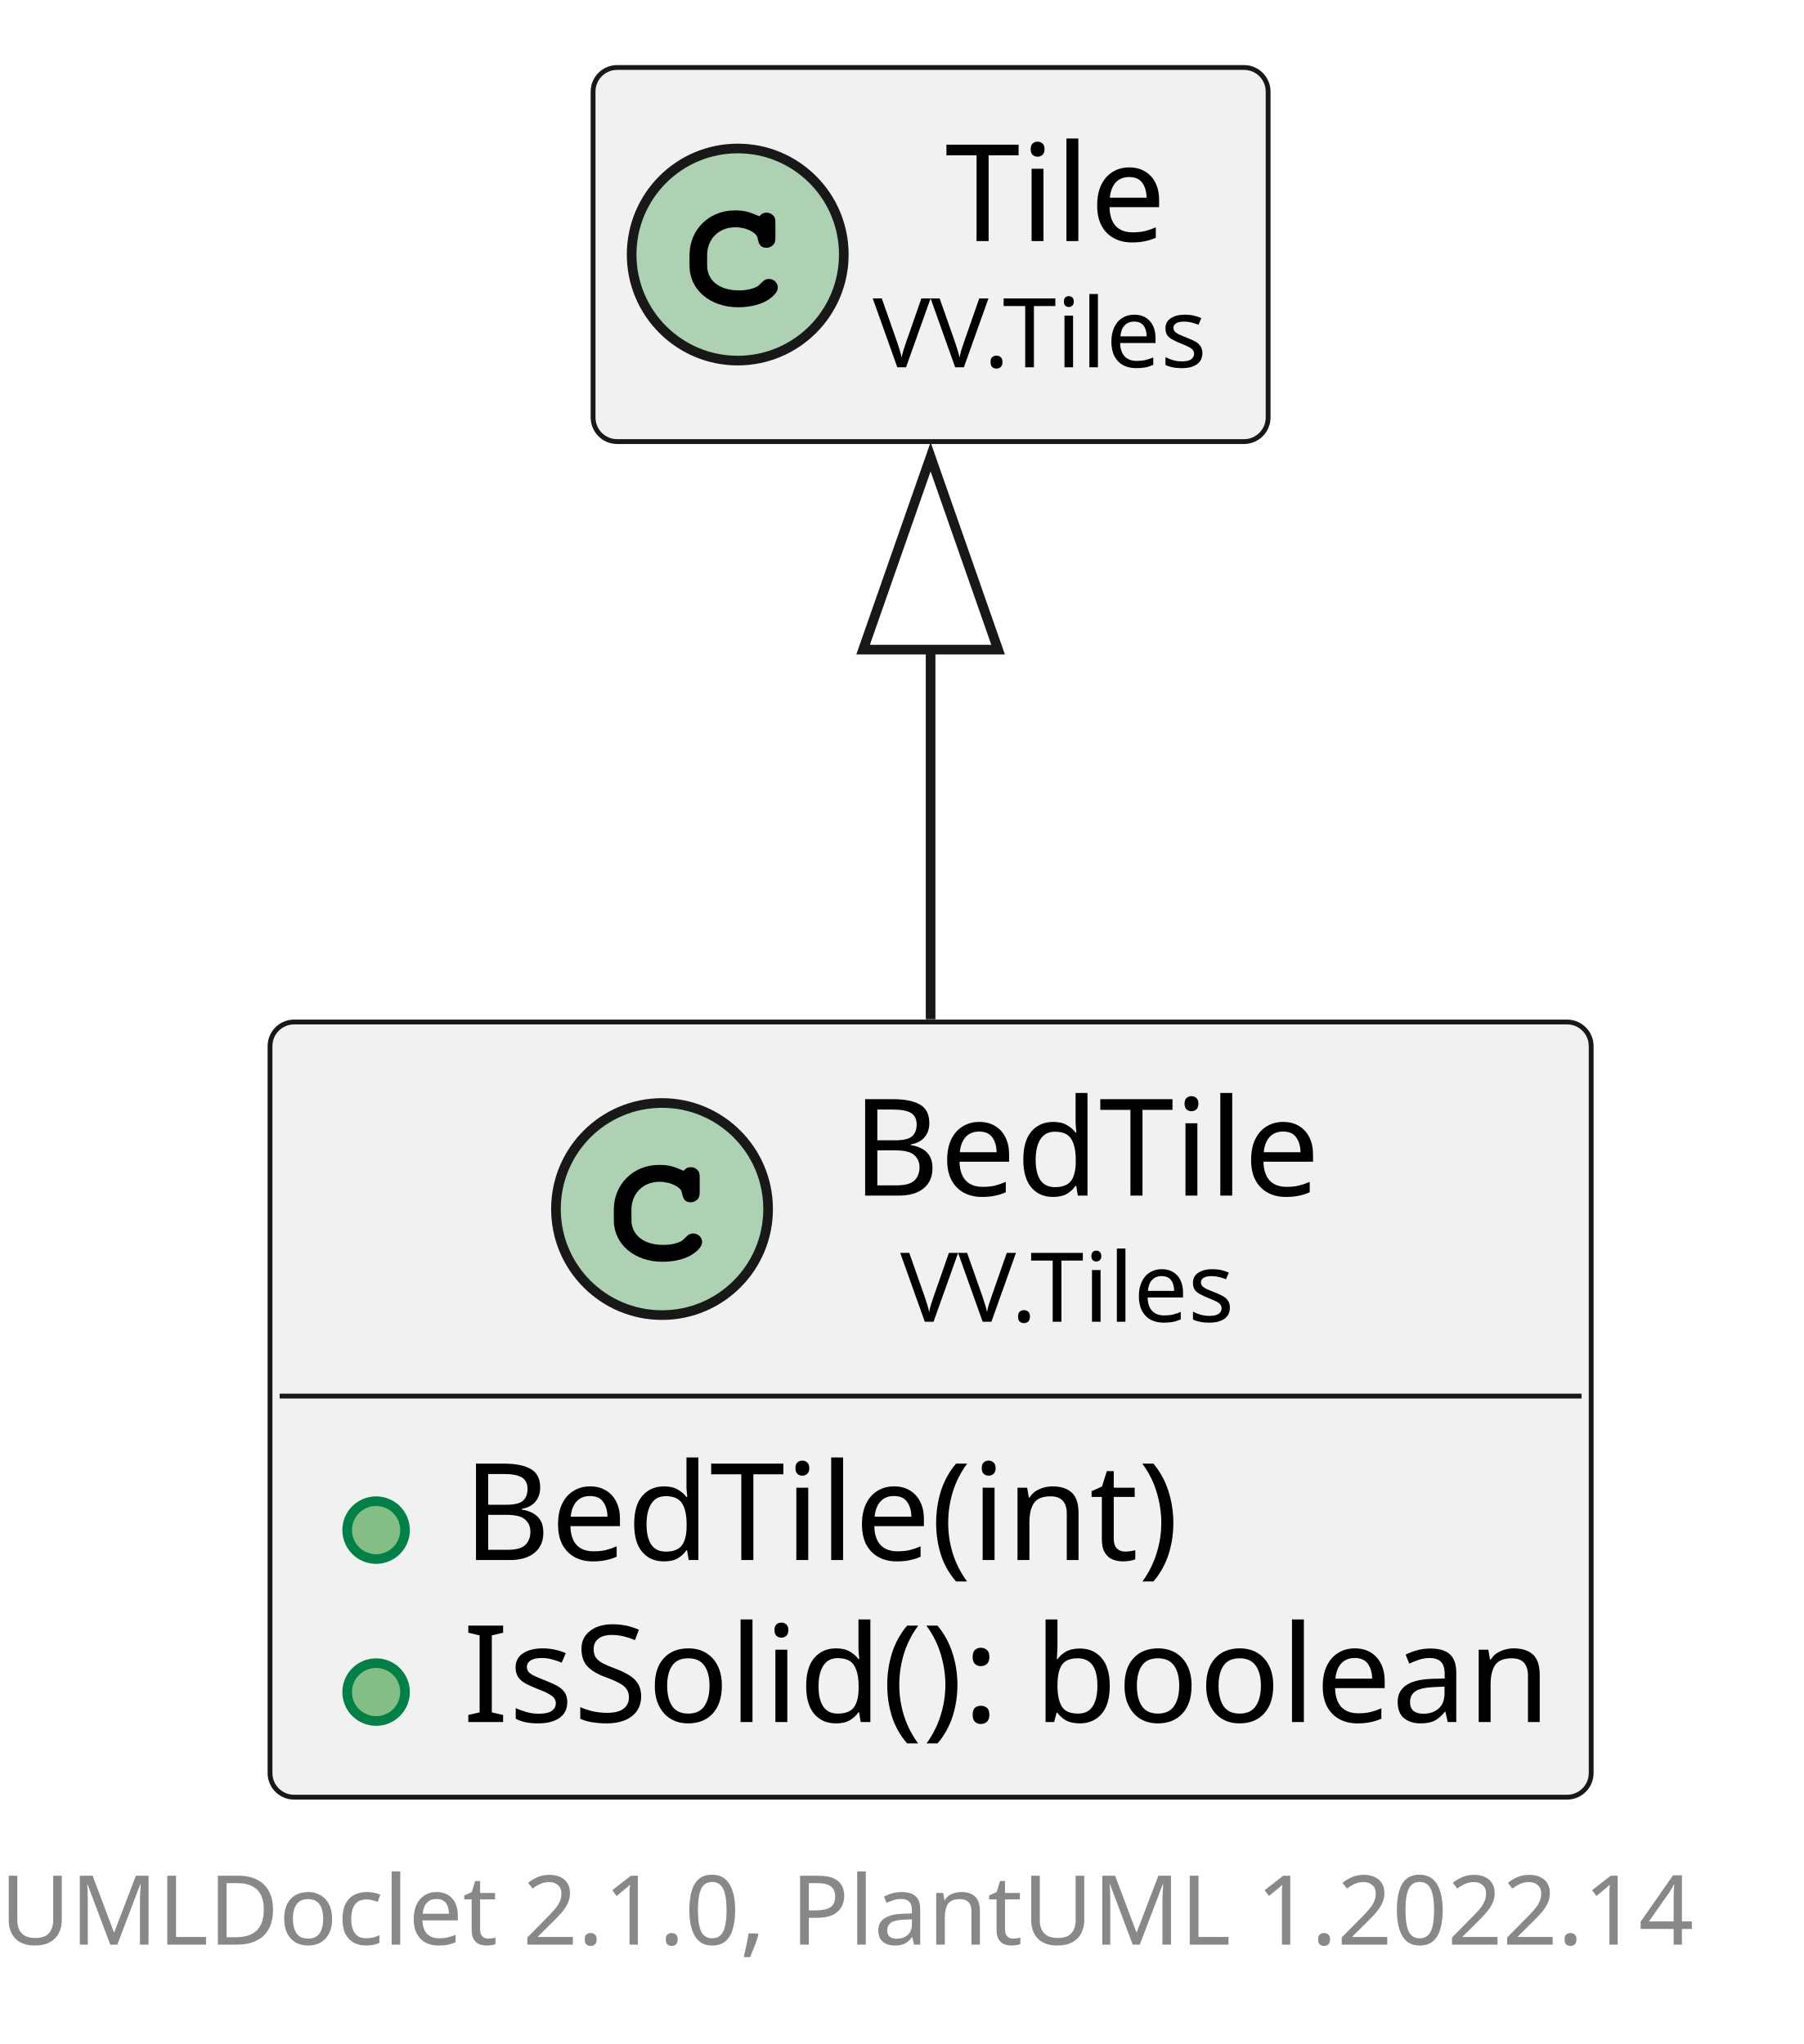
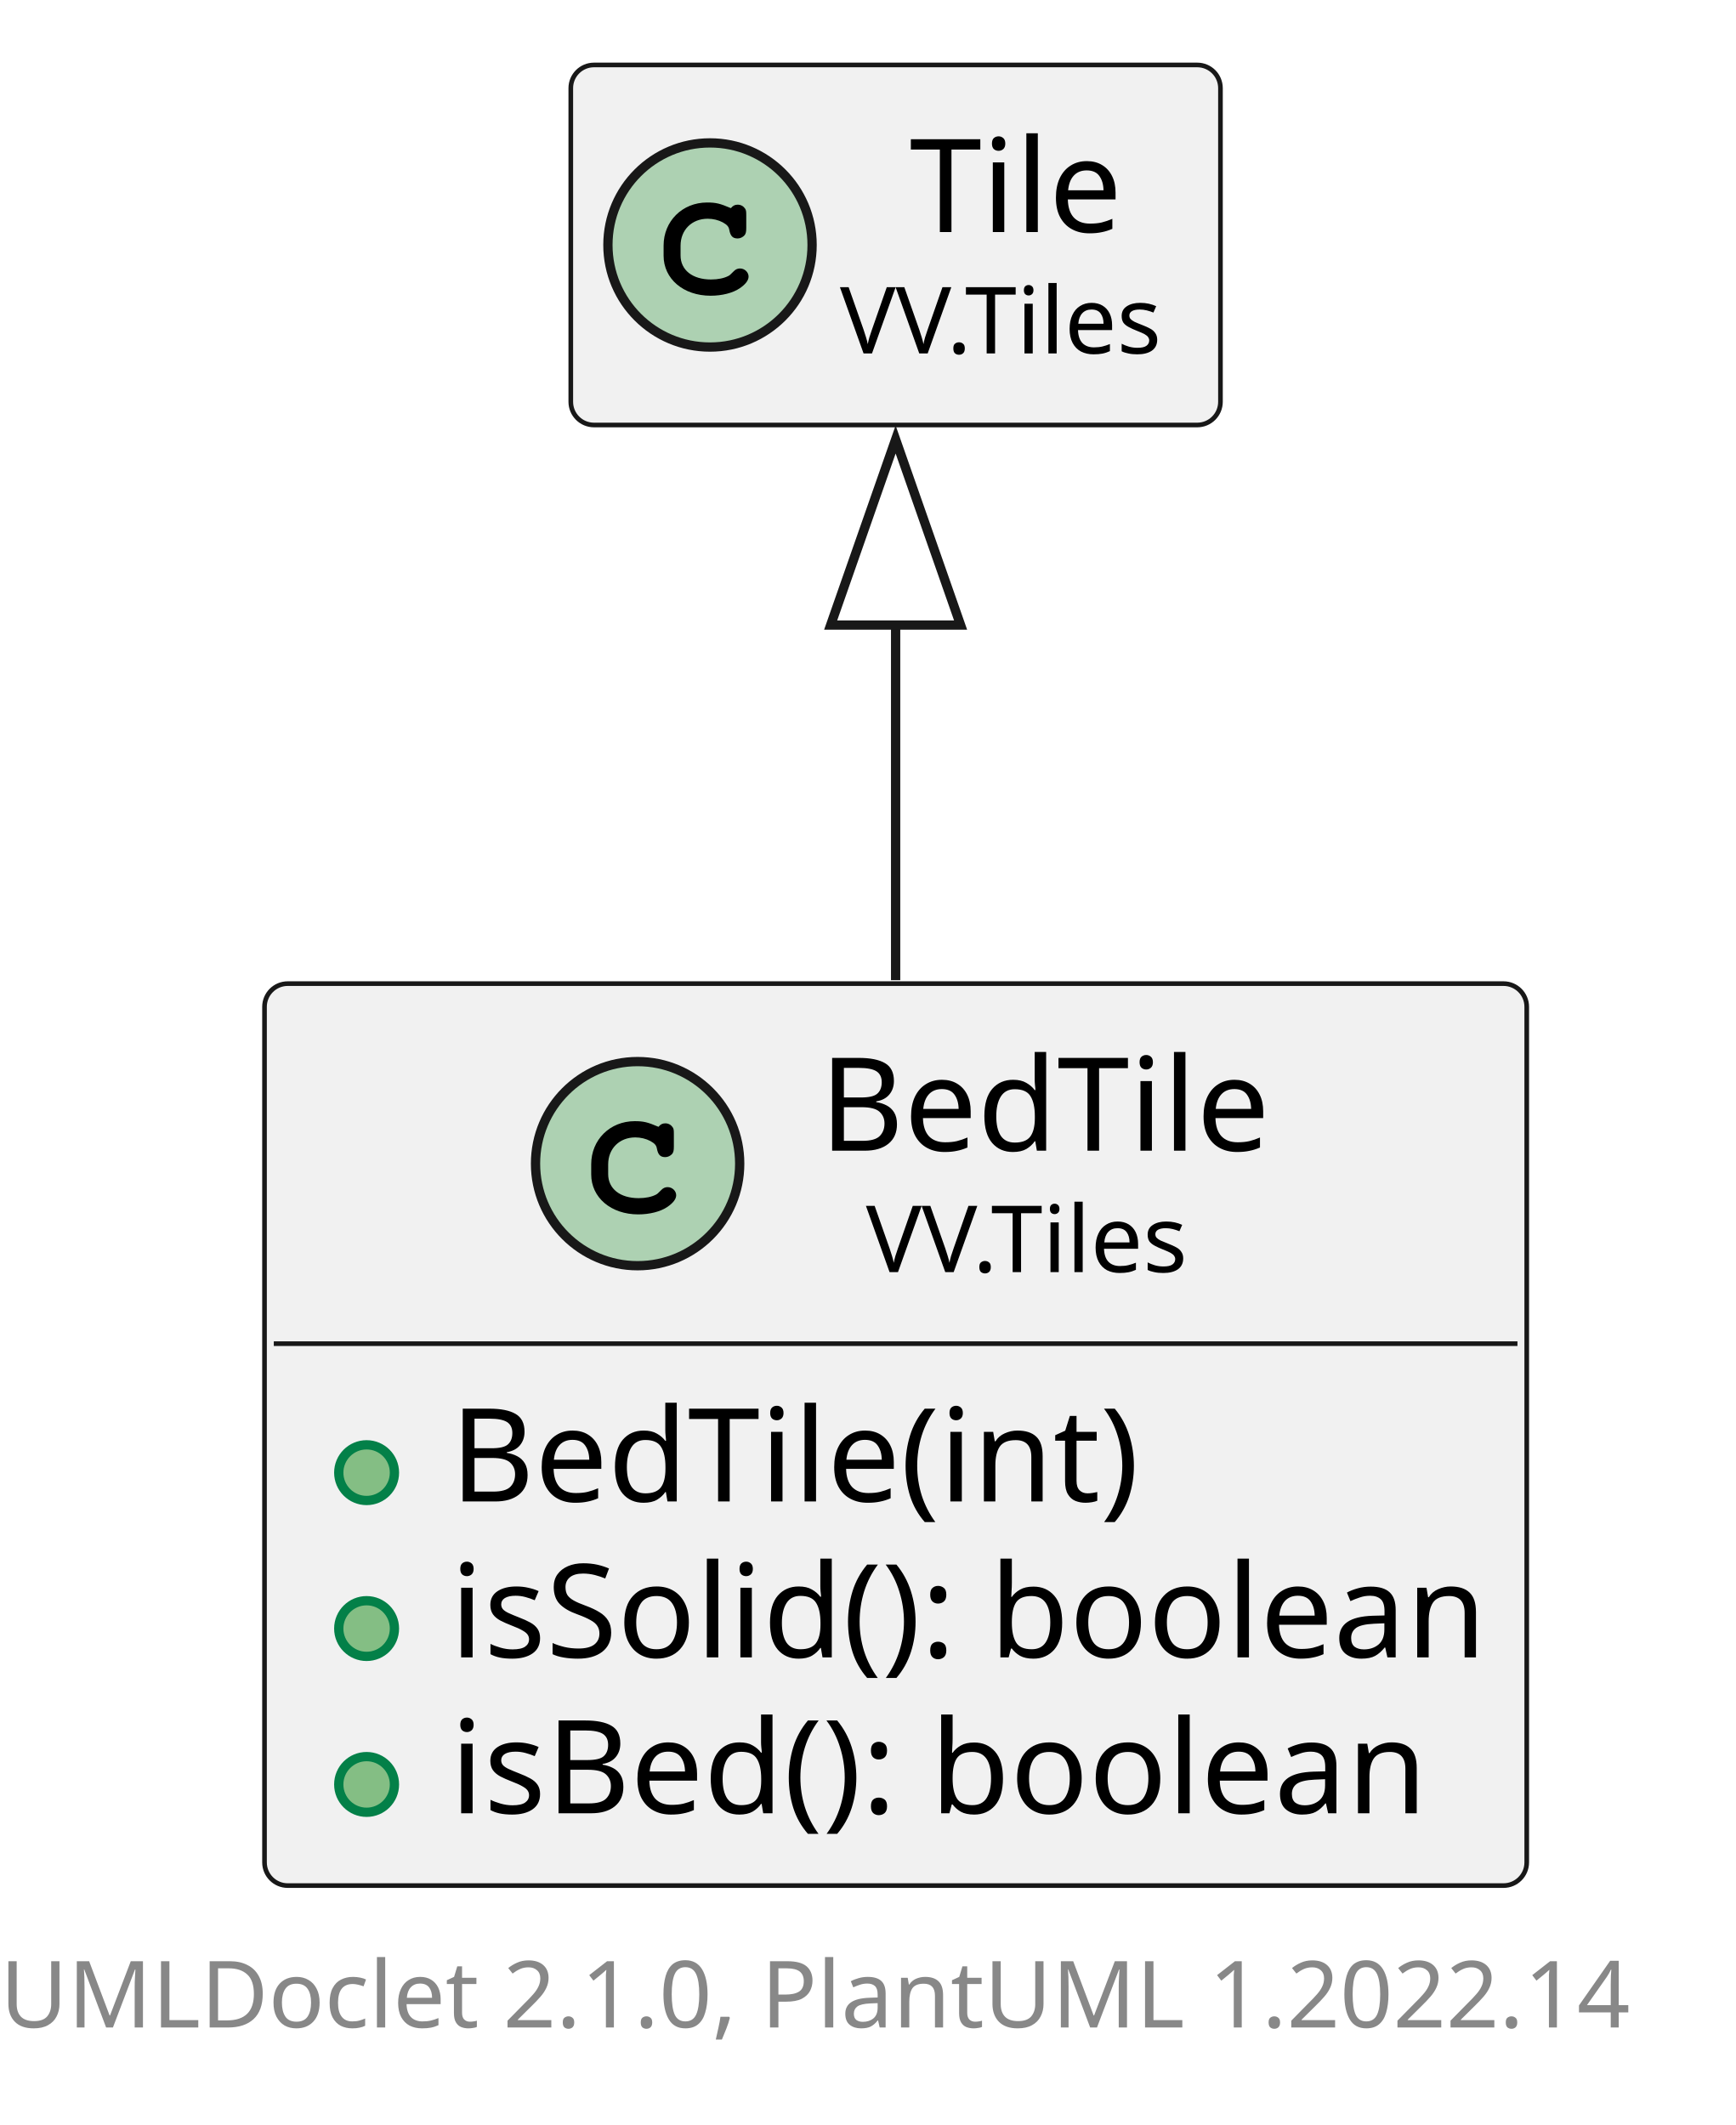
- <svg xmlns="http://www.w3.org/2000/svg" xmlns:xlink="http://www.w3.org/1999/xlink" contentStyleType="text/css" height="212px" preserveAspectRatio="none" style="width:187px;height:212px;background:#FFFFFF;" version="1.1" viewBox="0 0 187 212" width="187px" zoomAndPan="magnify">
+ <svg xmlns="http://www.w3.org/2000/svg" xmlns:xlink="http://www.w3.org/1999/xlink" contentStyleType="text/css" height="229px" preserveAspectRatio="none" style="width:187px;height:229px;background:#FFFFFF;" version="1.1" viewBox="0 0 187 229" width="187px" zoomAndPan="magnify">
  <defs />
  <g>
    <a href="BedTile.html" target="_top" title="BedTile.html" xlink:actuate="onRequest" xlink:href="BedTile.html" xlink:show="new" xlink:title="BedTile.html" xlink:type="simple">
      <g id="elem_VV.Tiles.BedTile">
-         <rect codeLine="5" fill="#F1F1F1" height="80.4" id="VV.Tiles.BedTile" rx="2.5" ry="2.5" style="stroke:#181818;stroke-width:0.5;" width="137" x="28" y="106" />
-         <ellipse cx="68.65" cy="125.4" fill="#ADD1B2" rx="11" ry="11" style="stroke:#181818;stroke-width:1.0;" />
-         <path d="M63.65,126.556 C63.65,129.056 65.791,130.869 68.713,130.869 C69.947,130.869 71.119,130.572 71.869,130.056 C72.478,129.634 72.806,129.213 72.806,128.806 C72.806,128.338 72.384,127.931 71.884,127.931 C71.65,127.931 71.431,128.009 71.228,128.213 C70.791,128.65 70.791,128.65 70.619,128.744 C70.166,128.978 69.525,129.119 68.759,129.119 C66.759,129.119 65.478,128.103 65.478,126.525 L65.478,125.478 C65.478,123.775 66.697,122.572 68.4,122.572 C68.978,122.572 69.556,122.713 70.025,122.963 C70.494,123.228 70.666,123.416 70.728,123.775 C70.853,124.447 71.103,124.697 71.634,124.697 C71.916,124.697 72.197,124.556 72.384,124.338 C72.509,124.166 72.556,123.994 72.556,123.556 L72.556,122.197 C72.556,121.775 72.541,121.634 72.416,121.463 C72.244,121.213 71.963,121.056 71.634,121.056 C71.322,121.056 71.119,121.166 70.9,121.431 C69.728,120.931 69.291,120.822 68.338,120.822 C65.666,120.822 63.65,122.838 63.65,125.463 L63.65,126.556 Z " fill="#000000" />
-         <text fill="#000000" font-family="sans-serif" font-size="14" lengthAdjust="spacing" textLength="48" x="88.35" y="124.006">BedTile</text>
-         <text fill="#000000" font-family="sans-serif" font-size="10" lengthAdjust="spacing" textLength="38" x="93.35" y="137.09">VV.Tiles</text>
-         <line style="stroke:#181818;stroke-width:0.5;" x1="29" x2="164" y1="144.8" y2="144.8" />
-         <ellipse cx="39" cy="158.7" fill="#84BE84" rx="3" ry="3" style="stroke:#038048;stroke-width:1.0;" />
-         <text fill="#000000" font-family="sans-serif" font-size="14" lengthAdjust="spacing" textLength="73" x="48" y="161.806">BedTile(int)</text>
-         <ellipse cx="39" cy="175.5" fill="#84BE84" rx="3" ry="3" style="stroke:#038048;stroke-width:1.0;" />
-         <text fill="#000000" font-family="sans-serif" font-size="14" lengthAdjust="spacing" textLength="111" x="48" y="178.606">IsSolid(): boolean</text>
+         <rect codeLine="5" fill="#F1F1F1" height="97.2" id="VV.Tiles.BedTile" rx="2.5" ry="2.5" style="stroke:#181818;stroke-width:0.5;" width="136" x="28.5" y="106" />
+         <ellipse cx="68.7" cy="125.4" fill="#ADD1B2" rx="11" ry="11" style="stroke:#181818;stroke-width:1.0;" />
+         <path d="M63.7,126.556 C63.7,129.056 65.841,130.869 68.763,130.869 C69.997,130.869 71.169,130.572 71.919,130.056 C72.528,129.634 72.856,129.213 72.856,128.806 C72.856,128.338 72.434,127.931 71.934,127.931 C71.7,127.931 71.481,128.009 71.278,128.213 C70.841,128.65 70.841,128.65 70.669,128.744 C70.216,128.978 69.575,129.119 68.809,129.119 C66.809,129.119 65.528,128.103 65.528,126.525 L65.528,125.478 C65.528,123.775 66.747,122.572 68.45,122.572 C69.028,122.572 69.606,122.713 70.075,122.963 C70.544,123.228 70.716,123.416 70.778,123.775 C70.903,124.447 71.153,124.697 71.684,124.697 C71.966,124.697 72.247,124.556 72.434,124.338 C72.559,124.166 72.606,123.994 72.606,123.556 L72.606,122.197 C72.606,121.775 72.591,121.634 72.466,121.463 C72.294,121.213 72.013,121.056 71.684,121.056 C71.372,121.056 71.169,121.166 70.95,121.431 C69.778,120.931 69.341,120.822 68.388,120.822 C65.716,120.822 63.7,122.838 63.7,125.463 L63.7,126.556 Z " fill="#000000" />
+         <text fill="#000000" font-family="sans-serif" font-size="14" lengthAdjust="spacing" textLength="48" x="88.3" y="124.006">BedTile</text>
+         <text fill="#000000" font-family="sans-serif" font-size="10" lengthAdjust="spacing" textLength="38" x="93.3" y="137.09">VV.Tiles</text>
+         <line style="stroke:#181818;stroke-width:0.5;" x1="29.5" x2="163.5" y1="144.8" y2="144.8" />
+         <ellipse cx="39.5" cy="158.7" fill="#84BE84" rx="3" ry="3" style="stroke:#038048;stroke-width:1.0;" />
+         <text fill="#000000" font-family="sans-serif" font-size="14" lengthAdjust="spacing" textLength="73" x="48.5" y="161.806">BedTile(int)</text>
+         <ellipse cx="39.5" cy="175.5" fill="#84BE84" rx="3" ry="3" style="stroke:#038048;stroke-width:1.0;" />
+         <text fill="#000000" font-family="sans-serif" font-size="14" lengthAdjust="spacing" textLength="110" x="48.5" y="178.606">isSolid(): boolean</text>
+         <ellipse cx="39.5" cy="192.3" fill="#84BE84" rx="3" ry="3" style="stroke:#038048;stroke-width:1.0;" />
+         <text fill="#000000" font-family="sans-serif" font-size="14" lengthAdjust="spacing" textLength="104" x="48.5" y="195.406">isBed(): boolean</text>
      </g>
    </a>
    <a href="Tile.html" target="_top" title="Tile.html" xlink:actuate="onRequest" xlink:href="Tile.html" xlink:show="new" xlink:title="Tile.html" xlink:type="simple">
      <g id="elem_VV.Tiles.Tile">
-         <rect codeLine="10" fill="#F1F1F1" height="38.8" id="VV.Tiles.Tile" rx="2.5" ry="2.5" style="stroke:#181818;stroke-width:0.5;" width="70" x="61.5" y="7" />
+         <rect codeLine="11" fill="#F1F1F1" height="38.8" id="VV.Tiles.Tile" rx="2.5" ry="2.5" style="stroke:#181818;stroke-width:0.5;" width="70" x="61.5" y="7" />
        <ellipse cx="76.5" cy="26.4" fill="#ADD1B2" rx="11" ry="11" style="stroke:#181818;stroke-width:1.0;" />
        <path d="M71.5,27.556 C71.5,30.056 73.641,31.869 76.562,31.869 C77.797,31.869 78.969,31.572 79.719,31.056 C80.328,30.634 80.656,30.212 80.656,29.806 C80.656,29.337 80.234,28.931 79.734,28.931 C79.5,28.931 79.281,29.009 79.078,29.212 C78.641,29.65 78.641,29.65 78.469,29.744 C78.016,29.978 77.375,30.119 76.609,30.119 C74.609,30.119 73.328,29.103 73.328,27.525 L73.328,26.478 C73.328,24.775 74.547,23.572 76.25,23.572 C76.828,23.572 77.406,23.712 77.875,23.962 C78.344,24.228 78.516,24.416 78.578,24.775 C78.703,25.447 78.953,25.697 79.484,25.697 C79.766,25.697 80.047,25.556 80.234,25.337 C80.359,25.166 80.406,24.994 80.406,24.556 L80.406,23.197 C80.406,22.775 80.391,22.634 80.266,22.462 C80.094,22.212 79.812,22.056 79.484,22.056 C79.172,22.056 78.969,22.166 78.75,22.431 C77.578,21.931 77.141,21.822 76.188,21.822 C73.516,21.822 71.5,23.837 71.5,26.462 L71.5,27.556 Z " fill="#000000" />
        <text fill="#000000" font-family="sans-serif" font-size="14" lengthAdjust="spacing" textLength="23" x="98" y="25.006">Tile</text>
        <text fill="#000000" font-family="sans-serif" font-size="10" lengthAdjust="spacing" textLength="38" x="90.5" y="38.09">VV.Tiles</text>
      </g>
    </a>
    <g id="link_VV.Tiles.Tile_VV.Tiles.BedTile">
-       <path codeLine="12" d="M96.5,67.37 C96.5,79.75 96.5,93.38 96.5,105.72 " fill="none" id="VV.Tiles.Tile-backto-VV.Tiles.BedTile" style="stroke:#181818;stroke-width:1.0;" />
-       <polygon fill="none" points="89.5,67.38,96.5,47.38,103.5,67.38,89.5,67.38" style="stroke:#181818;stroke-width:1.0;" />
+       <path codeLine="13" d="M96.5,67.01 C96.5,79.26 96.5,92.88 96.5,105.63 " fill="none" id="VV.Tiles.Tile-backto-VV.Tiles.BedTile" style="stroke:#181818;stroke-width:1.0;" />
+       <polygon fill="none" points="89.5,67.36,96.5,47.36,103.5,67.36,89.5,67.36" style="stroke:#181818;stroke-width:1.0;" />
    </g>
-     <text fill="#888888" font-family="sans-serif" font-size="10" lengthAdjust="spacing" textLength="179" x="0" y="201.69">UMLDoclet 2.1.0, PlantUML 1.2022.14</text>
+     <text fill="#888888" font-family="sans-serif" font-size="10" lengthAdjust="spacing" textLength="179" x="0" y="218.49">UMLDoclet 2.1.0, PlantUML 1.2022.14</text>
  </g>
</svg>
